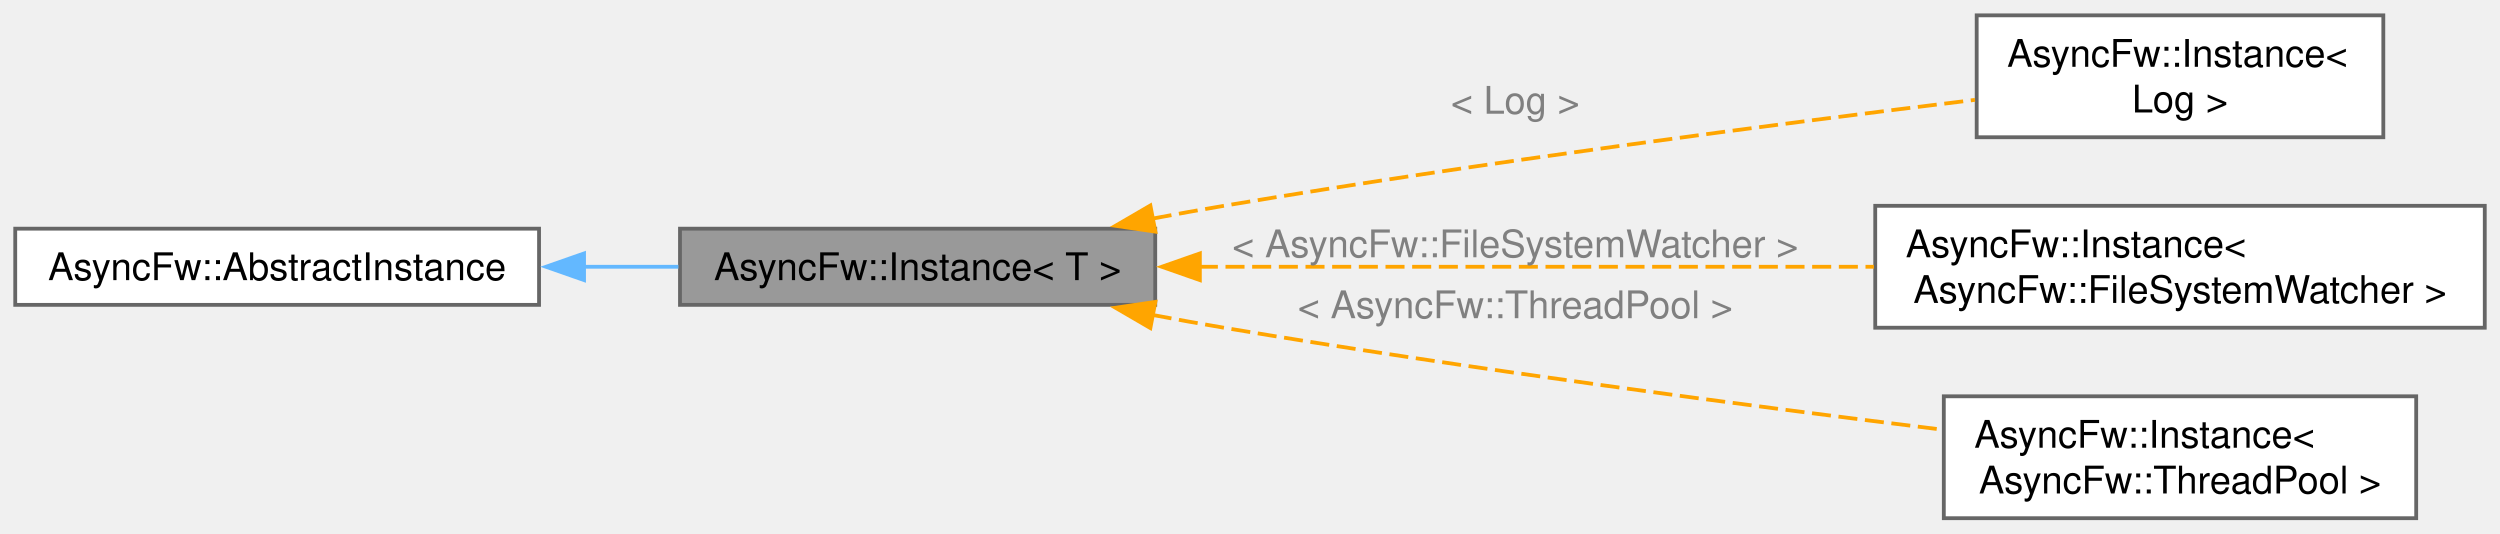
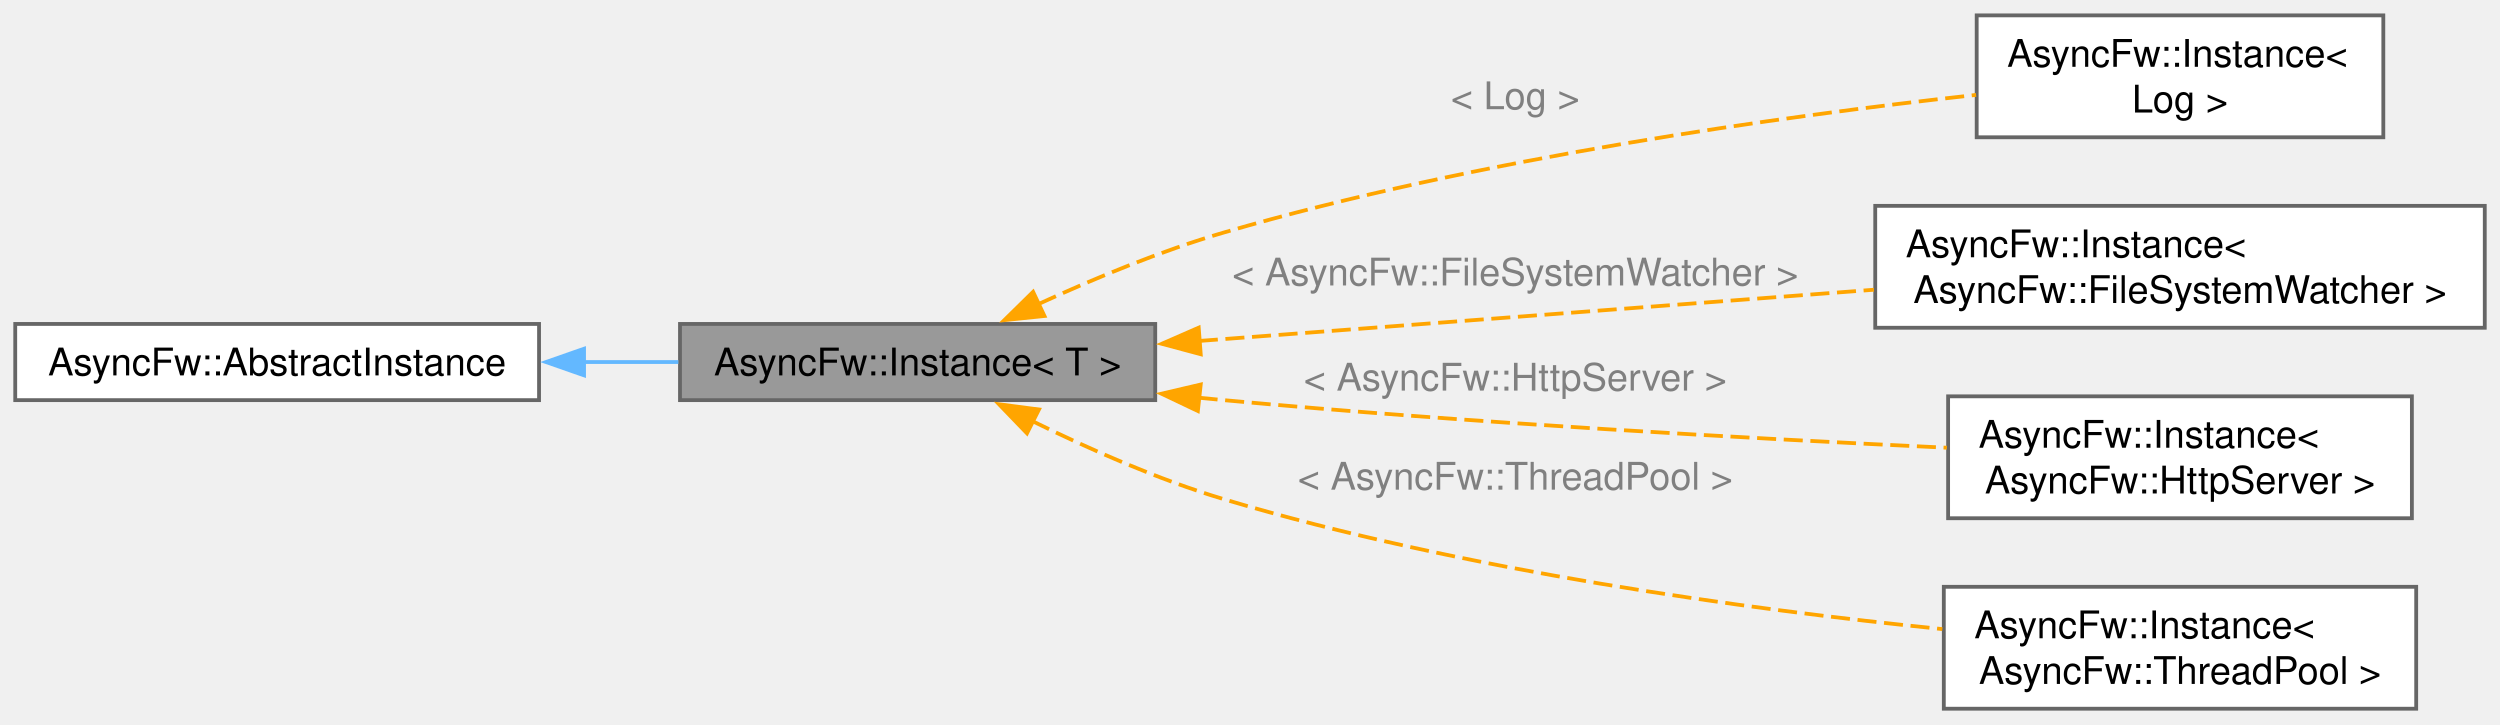
- <svg xmlns="http://www.w3.org/2000/svg" xmlns:xlink="http://www.w3.org/1999/xlink" width="656pt" height="140pt" viewBox="0.00 0.00 656.25 140.00">
-   <g id="graph0" class="graph" transform="scale(1 1) rotate(0) translate(4 136)">
+ <svg xmlns="http://www.w3.org/2000/svg" xmlns:xlink="http://www.w3.org/1999/xlink" width="656pt" height="190pt" viewBox="0.00 0.00 656.25 190.00">
+   <g id="graph0" class="graph" transform="scale(1 1) rotate(0) translate(4 186)">
    <g id="Node000001" class="node">
      <g id="a_Node000001">
        <a xlink:title="The Instance class.">
-           <polygon fill="#999999" stroke="#666666" points="299.25,-76 174.5,-76 174.5,-56 299.25,-56 299.25,-76" />
-           <text text-anchor="middle" x="236.88" y="-62.5" font-family="Helvetica,sans-Serif" font-size="10.00">AsyncFw::Instance&lt; T &gt;</text>
+           <polygon fill="#999999" stroke="#666666" points="299.25,-101 174.5,-101 174.5,-81 299.25,-81 299.25,-101" />
+           <text text-anchor="middle" x="236.88" y="-87.5" font-family="Helvetica,sans-Serif" font-size="10.00">AsyncFw::Instance&lt; T &gt;</text>
        </a>
      </g>
    </g>
    <g id="Node000003" class="node">
      <g id="a_Node000003">
        <a xlink:href="classAsyncFw_1_1Instance.html" target="_top" xlink:title=" ">
-           <polygon fill="white" stroke="#666666" points="621.62,-132 514.88,-132 514.88,-100 621.62,-100 621.62,-132" />
-           <text text-anchor="start" x="522.88" y="-118.5" font-family="Helvetica,sans-Serif" font-size="10.00">AsyncFw::Instance&lt;</text>
-           <text text-anchor="middle" x="568.25" y="-106.5" font-family="Helvetica,sans-Serif" font-size="10.00"> Log &gt;</text>
+           <polygon fill="white" stroke="#666666" points="621.62,-182 514.88,-182 514.88,-150 621.62,-150 621.62,-182" />
+           <text text-anchor="start" x="522.88" y="-168.5" font-family="Helvetica,sans-Serif" font-size="10.00">AsyncFw::Instance&lt;</text>
+           <text text-anchor="middle" x="568.25" y="-156.5" font-family="Helvetica,sans-Serif" font-size="10.00"> Log &gt;</text>
        </a>
      </g>
    </g>
    <g id="edge2_Node000001_Node000003" class="edge">
      <g id="a_edge2_Node000001_Node000003">
        <a xlink:title=" ">
-           <path fill="none" stroke="orange" stroke-dasharray="5,2" d="M298.58,-78.65C304.88,-79.84 311.19,-80.98 317.25,-82 385.06,-93.43 463.73,-103.63 514.43,-109.81" />
-           <polygon fill="orange" stroke="orange" points="299.29,-75.22 288.81,-76.76 297.97,-82.09 299.29,-75.22" />
+           <path fill="none" stroke="orange" stroke-dasharray="5,2" d="M268.62,-106.23C283.08,-112.86 300.73,-120.19 317.25,-125 383.97,-144.45 463.56,-155.51 514.72,-161.12" />
+           <polygon fill="orange" stroke="orange" points="270.17,-103.09 259.63,-102 267.19,-109.43 270.17,-103.09" />
        </a>
      </g>
-       <text text-anchor="middle" x="393.75" y="-106.17" font-family="Helvetica,sans-Serif" font-size="10.00" fill="grey"> &lt; Log &gt;</text>
+       <text text-anchor="middle" x="393.75" y="-157.37" font-family="Helvetica,sans-Serif" font-size="10.00" fill="grey"> &lt; Log &gt;</text>
    </g>
    <g id="Node000004" class="node">
      <g id="a_Node000004">
        <a xlink:href="classAsyncFw_1_1Instance.html" target="_top" xlink:title=" ">
-           <polygon fill="white" stroke="#666666" points="648.25,-82 488.25,-82 488.25,-50 648.25,-50 648.25,-82" />
-           <text text-anchor="start" x="496.25" y="-68.5" font-family="Helvetica,sans-Serif" font-size="10.00">AsyncFw::Instance&lt;</text>
-           <text text-anchor="middle" x="568.25" y="-56.5" font-family="Helvetica,sans-Serif" font-size="10.00"> AsyncFw::FileSystemWatcher &gt;</text>
+           <polygon fill="white" stroke="#666666" points="648.25,-132 488.25,-132 488.25,-100 648.25,-100 648.25,-132" />
+           <text text-anchor="start" x="496.25" y="-118.5" font-family="Helvetica,sans-Serif" font-size="10.00">AsyncFw::Instance&lt;</text>
+           <text text-anchor="middle" x="568.25" y="-106.5" font-family="Helvetica,sans-Serif" font-size="10.00"> AsyncFw::FileSystemWatcher &gt;</text>
        </a>
      </g>
    </g>
    <g id="edge3_Node000001_Node000004" class="edge">
      <g id="a_edge3_Node000001_Node000004">
        <a xlink:title=" ">
-           <path fill="none" stroke="orange" stroke-dasharray="5,2" d="M310.69,-66C363.17,-66 433.97,-66 487.9,-66" />
-           <polygon fill="orange" stroke="orange" points="310.96,-62.5 300.96,-66 310.96,-69.5 310.96,-62.5" />
+           <path fill="none" stroke="orange" stroke-dasharray="5,2" d="M310.69,-96.53C363.17,-100.51 433.97,-105.88 487.9,-109.98" />
+           <polygon fill="orange" stroke="orange" points="311.19,-93.05 300.95,-95.79 310.66,-100.03 311.19,-93.05" />
        </a>
      </g>
-       <text text-anchor="middle" x="393.75" y="-68.5" font-family="Helvetica,sans-Serif" font-size="10.00" fill="grey"> &lt; AsyncFw::FileSystemWatcher &gt;</text>
+       <text text-anchor="middle" x="393.75" y="-111.11" font-family="Helvetica,sans-Serif" font-size="10.00" fill="grey"> &lt; AsyncFw::FileSystemWatcher &gt;</text>
    </g>
    <g id="Node000005" class="node">
      <g id="a_Node000005">
+         <a xlink:href="classAsyncFw_1_1Instance.html" target="_top" xlink:title=" ">
+           <polygon fill="white" stroke="#666666" points="629.12,-82 507.38,-82 507.38,-50 629.12,-50 629.12,-82" />
+           <text text-anchor="start" x="515.38" y="-68.5" font-family="Helvetica,sans-Serif" font-size="10.00">AsyncFw::Instance&lt;</text>
+           <text text-anchor="middle" x="568.25" y="-56.5" font-family="Helvetica,sans-Serif" font-size="10.00"> AsyncFw::HttpServer &gt;</text>
+         </a>
+       </g>
+     </g>
+     <g id="edge4_Node000001_Node000005" class="edge">
+       <g id="a_edge4_Node000001_Node000005">
+         <a xlink:title=" ">
+           <path fill="none" stroke="orange" stroke-dasharray="5,2" d="M310.63,-81.64C312.86,-81.42 315.07,-81.2 317.25,-81 381.98,-74.99 456.36,-70.88 507.05,-68.51" />
+           <polygon fill="orange" stroke="orange" points="310.44,-78.14 300.87,-82.69 311.19,-85.1 310.44,-78.14" />
+         </a>
+       </g>
+       <text text-anchor="middle" x="393.75" y="-83.5" font-family="Helvetica,sans-Serif" font-size="10.00" fill="grey"> &lt; AsyncFw::HttpServer &gt;</text>
+     </g>
+     <g id="Node000006" class="node">
+       <g id="a_Node000006">
        <a xlink:href="classAsyncFw_1_1Instance.html" target="_top" xlink:title=" ">
          <polygon fill="white" stroke="#666666" points="630.25,-32 506.25,-32 506.25,0 630.25,0 630.25,-32" />
          <text text-anchor="start" x="514.25" y="-18.5" font-family="Helvetica,sans-Serif" font-size="10.00">AsyncFw::Instance&lt;</text>
          <text text-anchor="middle" x="568.25" y="-6.5" font-family="Helvetica,sans-Serif" font-size="10.00"> AsyncFw::ThreadPool &gt;</text>
        </a>
      </g>
    </g>
-     <g id="edge4_Node000001_Node000005" class="edge">
-       <g id="a_edge4_Node000001_Node000005">
+     <g id="edge5_Node000001_Node000006" class="edge">
+       <g id="a_edge5_Node000001_Node000006">
        <a xlink:title=" ">
-           <path fill="none" stroke="orange" stroke-dasharray="5,2" d="M298.58,-53.35C304.88,-52.16 311.19,-51.02 317.25,-50 381.39,-39.19 455.24,-29.48 505.95,-23.23" />
-           <polygon fill="orange" stroke="orange" points="297.97,-49.91 288.81,-55.24 299.29,-56.78 297.97,-49.91" />
+           <path fill="none" stroke="orange" stroke-dasharray="5,2" d="M266.88,-75.55C281.6,-68.31 299.98,-60.16 317.25,-55 380.07,-36.24 454.61,-26.09 505.86,-20.9" />
+           <polygon fill="orange" stroke="orange" points="265.58,-72.29 258.23,-79.92 268.73,-78.54 265.58,-72.29" />
        </a>
      </g>
-       <text text-anchor="middle" x="393.75" y="-52.5" font-family="Helvetica,sans-Serif" font-size="10.00" fill="grey"> &lt; AsyncFw::ThreadPool &gt;</text>
+       <text text-anchor="middle" x="393.75" y="-57.5" font-family="Helvetica,sans-Serif" font-size="10.00" fill="grey"> &lt; AsyncFw::ThreadPool &gt;</text>
    </g>
    <g id="Node000002" class="node">
      <g id="a_Node000002">
        <a xlink:href="classAsyncFw_1_1AbstractInstance.html" target="_top" xlink:title="The AbstractInstance class.">
-           <polygon fill="white" stroke="#666666" points="137.5,-76 0,-76 0,-56 137.5,-56 137.5,-76" />
-           <text text-anchor="middle" x="68.75" y="-62.5" font-family="Helvetica,sans-Serif" font-size="10.00">AsyncFw::AbstractInstance</text>
+           <polygon fill="white" stroke="#666666" points="137.5,-101 0,-101 0,-81 137.5,-81 137.5,-101" />
+           <text text-anchor="middle" x="68.75" y="-87.5" font-family="Helvetica,sans-Serif" font-size="10.00">AsyncFw::AbstractInstance</text>
        </a>
      </g>
    </g>
    <g id="edge1_Node000001_Node000002" class="edge">
      <g id="a_edge1_Node000001_Node000002">
        <a xlink:title=" ">
-           <path fill="none" stroke="#63b8ff" d="M149.15,-66C157.52,-66 165.94,-66 174.07,-66" />
-           <polygon fill="#63b8ff" stroke="#63b8ff" points="149.31,-62.5 139.31,-66 149.31,-69.5 149.31,-62.5" />
+           <path fill="none" stroke="#63b8ff" d="M149.15,-91C157.52,-91 165.94,-91 174.07,-91" />
+           <polygon fill="#63b8ff" stroke="#63b8ff" points="149.31,-87.5 139.31,-91 149.31,-94.5 149.31,-87.5" />
        </a>
      </g>
    </g>
  </g>
</svg>
